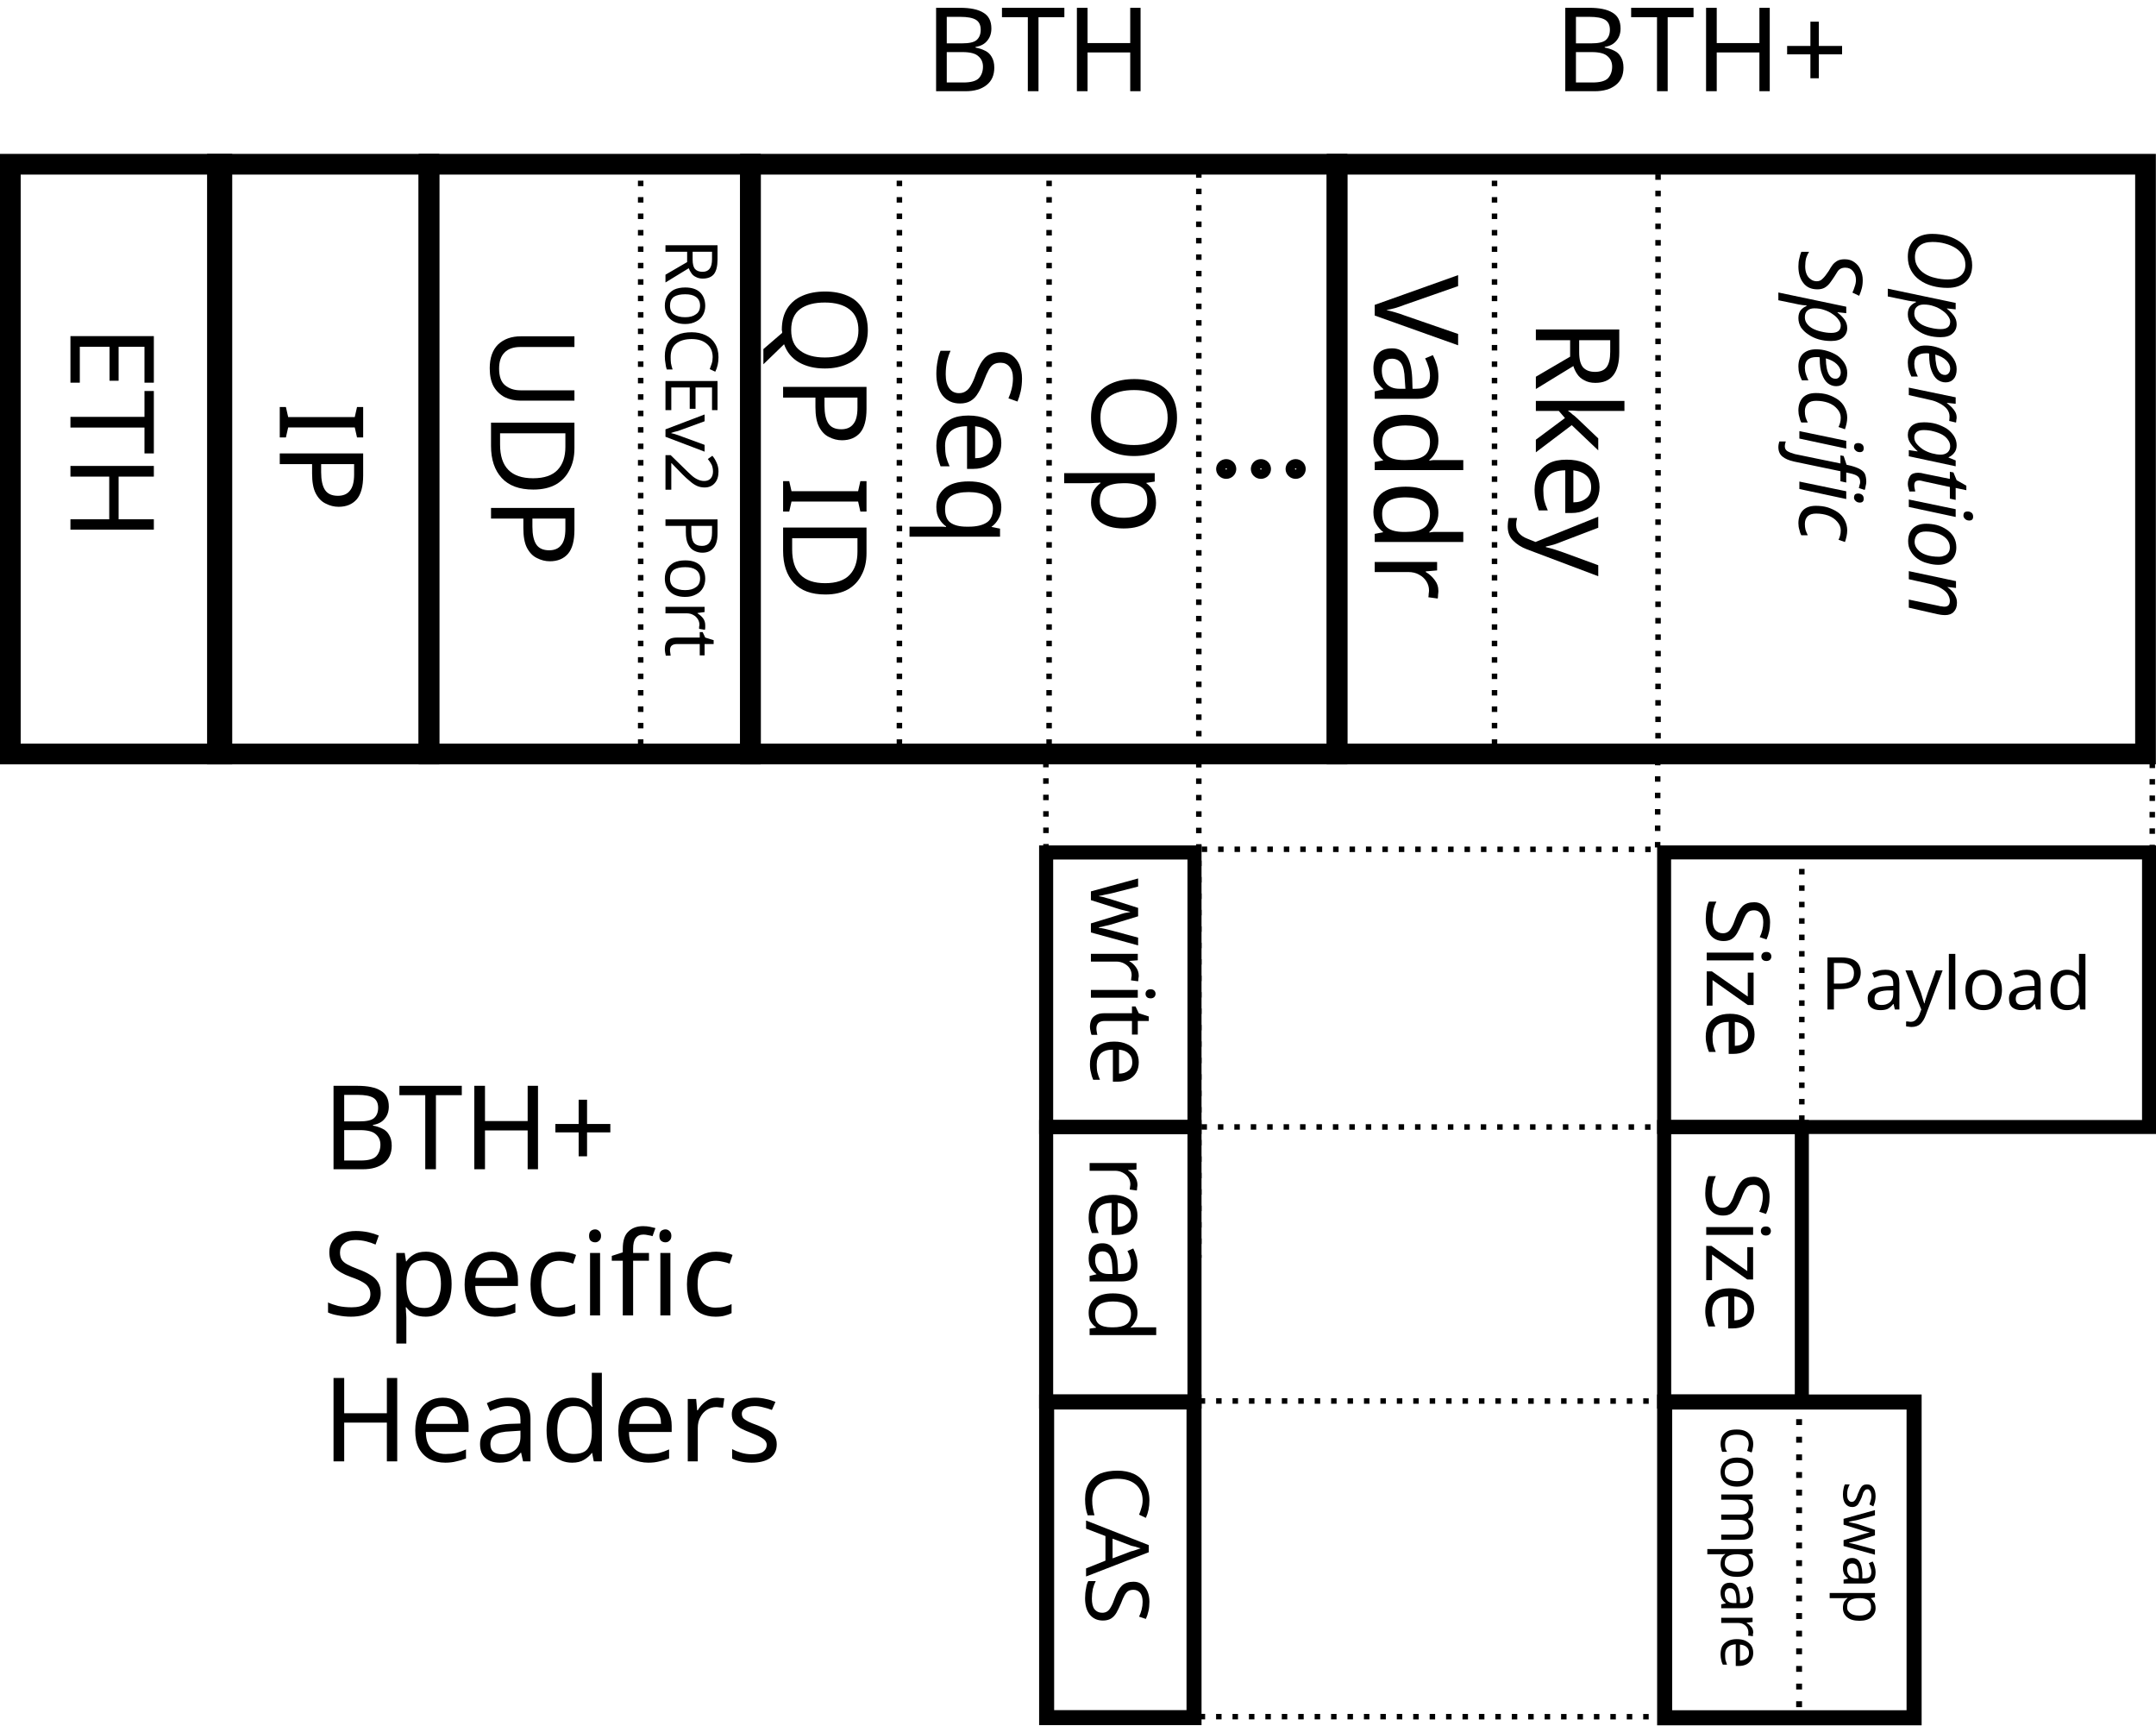
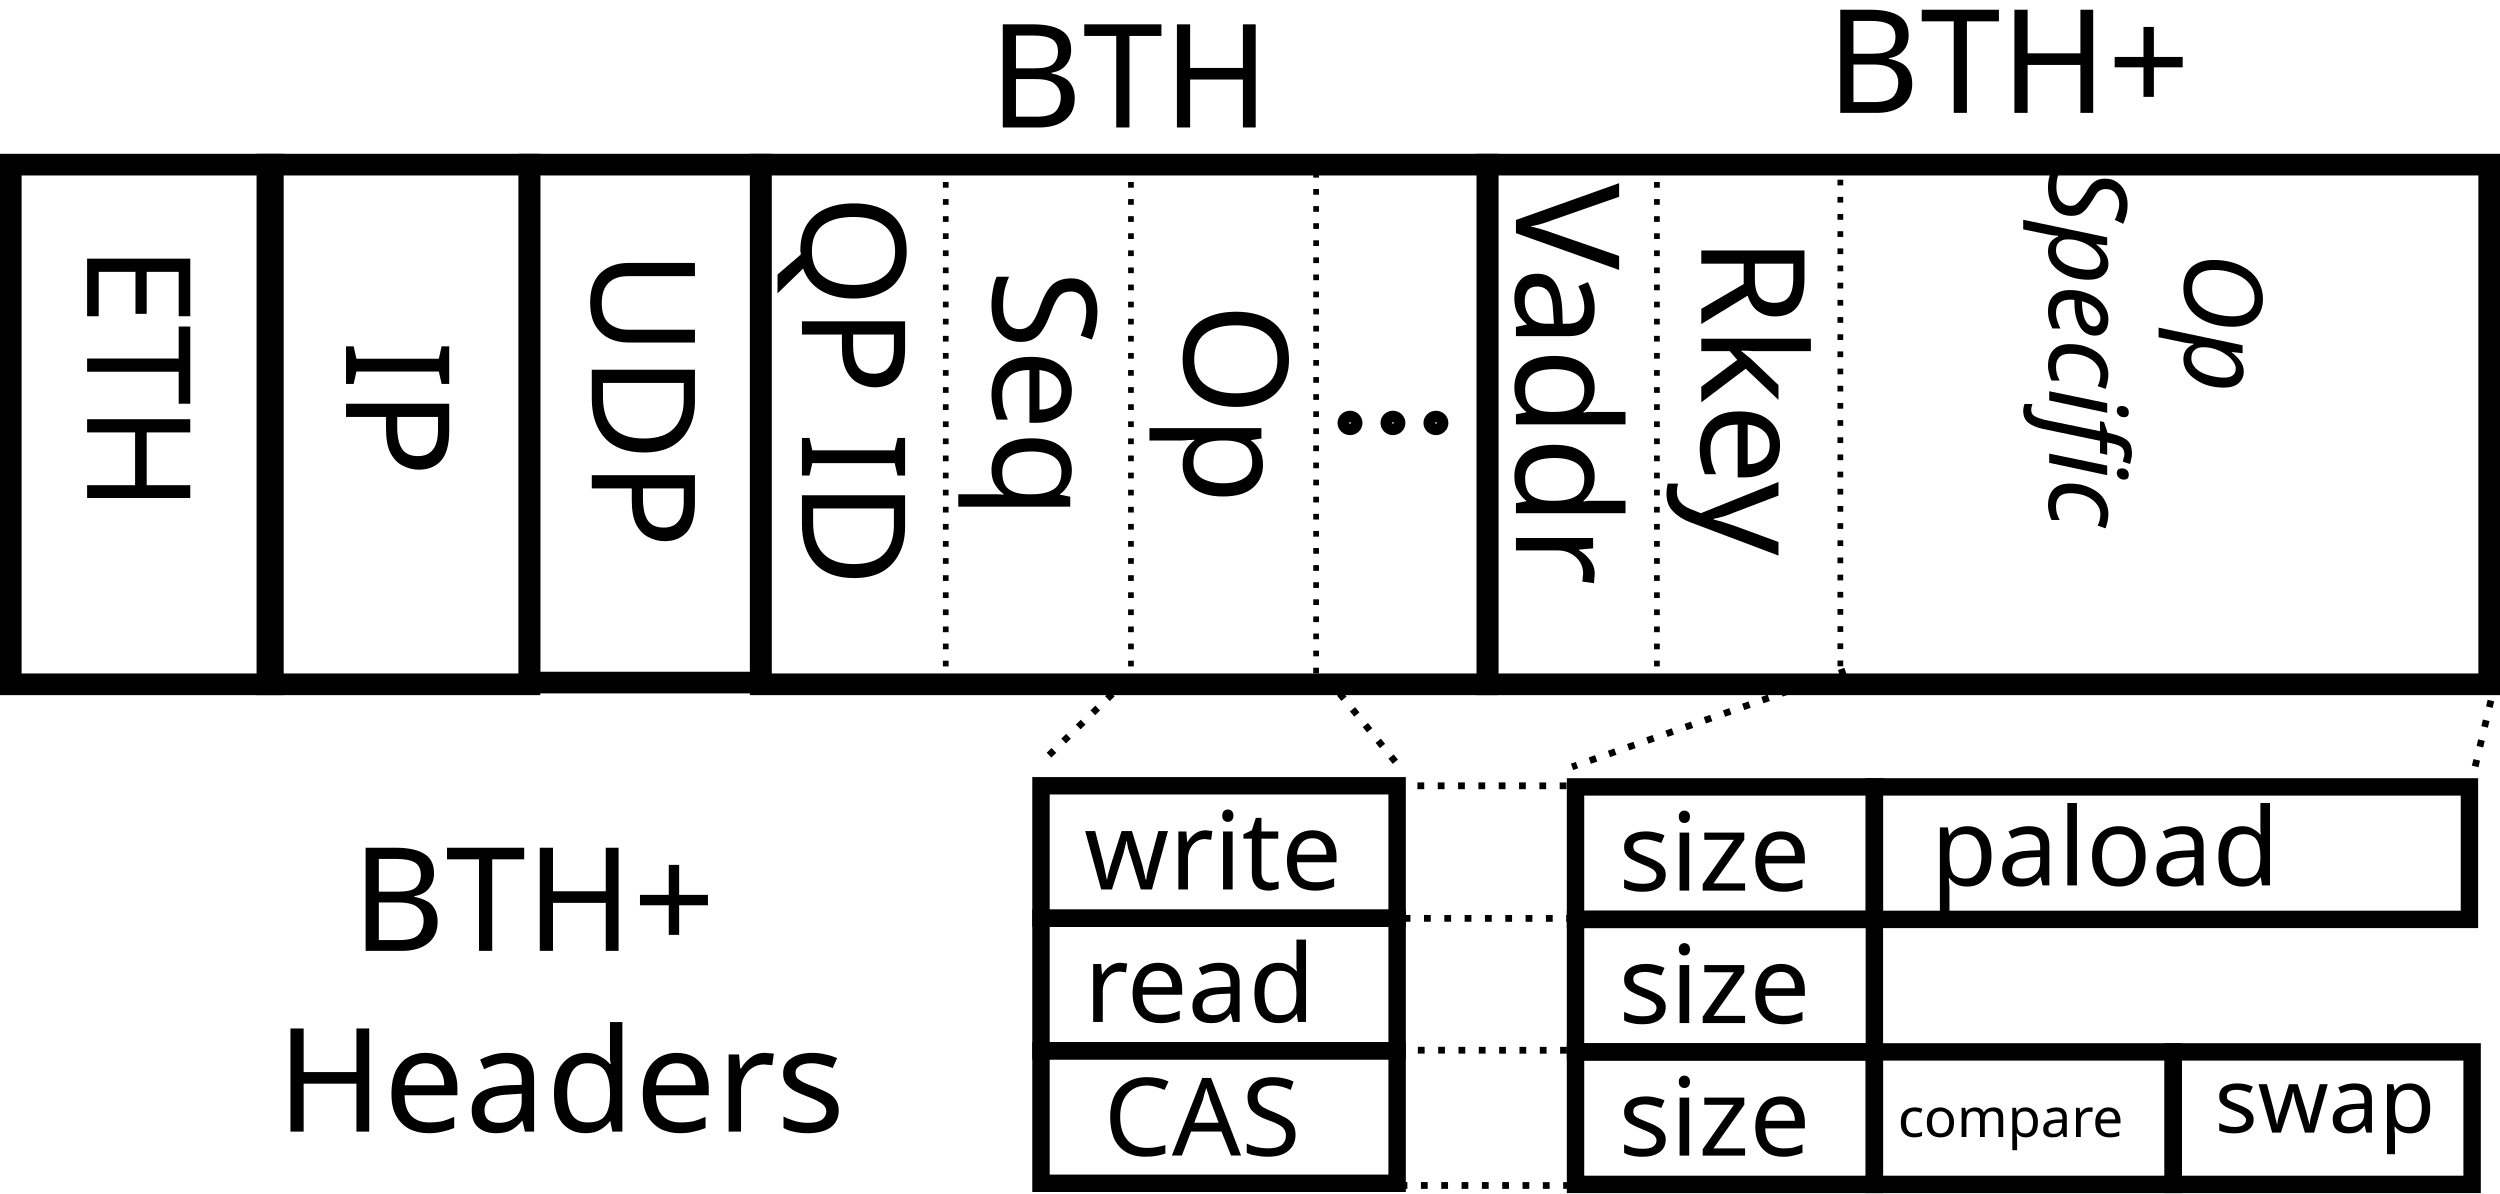
- <svg xmlns="http://www.w3.org/2000/svg" width="104.206mm" height="83.372mm" viewBox="0 0 104.206 83.372" version="1.1" id="svg5">
+ <svg xmlns="http://www.w3.org/2000/svg" width="97.681mm" height="46.618mm" viewBox="0 0 97.681 46.618" version="1.1" id="svg5">
  <defs id="defs2" />
-   <g id="layer1" transform="translate(-88.22279,-38.55065)">
+   <g id="layer1" transform="translate(-94.74066,-44.68872)">
    <g id="g740-3" transform="translate(57.5425,33.05275)">
-       <g id="g4308" transform="rotate(90,82.94419,47.00206)">
-         <g id="g740" transform="translate(1.39343,58.30685)">
-           <text xml:space="preserve" style="font-size:5.644px;line-height:1.25;font-family:Comfortaa;-inkscape-font-specification:Comfortaa;letter-spacing:0px;word-spacing:0.661px;stroke-width:0.265" x="55.743" y="37.556" id="text255">
-             <tspan style="stroke-width:0.265" x="55.743" y="37.556" id="tspan257">ETH</tspan>
+       <text xml:space="preserve" style="font-size:5.644px;line-height:1.25;font-family:Comfortaa;-inkscape-font-specification:Comfortaa;letter-spacing:0px;word-spacing:0.661px;stroke-width:0.265" x="21.194" y="-40.601" id="text255" transform="rotate(90)">
+         <tspan style="stroke-width:0.265" x="21.194" y="-40.601" id="tspan257">ETH</tspan>
+       </text>
+       <rect style="fill:none;fill-opacity:0.302;stroke:#000000;stroke-width:0.845" id="rect421" width="20.304" height="10.24" x="18.069" y="-47.86" transform="rotate(90)" />
+       <text xml:space="preserve" style="font-size:5.644px;line-height:1.25;font-family:Comfortaa;-inkscape-font-specification:Comfortaa;letter-spacing:0px;word-spacing:0.661px;stroke-width:0.265" x="24.95" y="-50.722" id="text263" transform="rotate(90)">
+         <tspan style="stroke-width:0.265" x="24.95" y="-50.722" id="tspan265">IP</tspan>
+       </text>
+       <text xml:space="preserve" style="font-size:5.644px;line-height:1.25;font-family:Comfortaa;-inkscape-font-specification:Comfortaa;letter-spacing:0px;word-spacing:0.661px;stroke-width:0.265" x="21.412" y="-60.323" id="text271" transform="rotate(90)">
+         <tspan id="tspan269" style="stroke-width:0.265" x="21.412" y="-60.323">UDP</tspan>
+       </text>
+       <text xml:space="preserve" style="font-size:5.644px;line-height:1.25;font-family:Comfortaa;-inkscape-font-specification:Comfortaa;letter-spacing:0px;word-spacing:0.661px;stroke-width:0.265" x="19.24" y="-68.53" id="text275" transform="rotate(90)">
+         <tspan id="tspan273" style="stroke-width:0.265" x="19.24" y="-68.53">QP ID</tspan>
+       </text>
+       <text xml:space="preserve" style="font-size:5.644px;line-height:1.25;font-family:Comfortaa;-inkscape-font-specification:Comfortaa;letter-spacing:0px;word-spacing:0.661px;stroke-width:0.265" x="22.167" y="-76.001" id="text279" transform="rotate(90)">
+         <tspan id="tspan277" style="stroke-width:0.265" x="22.167" y="-76.001">Seq</tspan>
+       </text>
+       <text xml:space="preserve" style="font-size:5.644px;line-height:1.25;font-family:Comfortaa;-inkscape-font-specification:Comfortaa;letter-spacing:0px;word-spacing:0.661px;stroke-width:0.265" x="23.474" y="-83.472" id="text333" transform="rotate(90)">
+         <tspan id="tspan331" style="stroke-width:0.265" x="23.474" y="-83.472">Op</tspan>
+         <tspan style="stroke-width:0.265" x="23.474" y="-76.417" id="tspan335" />
+       </text>
+       <text xml:space="preserve" style="font-size:5.644px;line-height:1.25;font-family:Comfortaa;-inkscape-font-specification:Comfortaa;letter-spacing:0px;word-spacing:0.661px;stroke-width:0.265" x="18.792" y="-96.431" id="text339" transform="rotate(90)">
+         <tspan id="tspan337" style="stroke-width:0.265" x="18.792" y="-96.431">Vaddr</tspan>
+       </text>
+       <text xml:space="preserve" style="font-size:5.644px;line-height:1.25;font-family:Comfortaa;-inkscape-font-specification:Comfortaa;letter-spacing:0px;word-spacing:0.661px;stroke-width:0.265" x="20.875" y="-103.671" id="text343" transform="rotate(90)">
+         <tspan id="tspan341" style="stroke-width:0.265" x="20.875" y="-103.671">Rkey</tspan>
+       </text>
+       <text xml:space="preserve" style="font-size:5.644px;line-height:1.25;font-family:Comfortaa;-inkscape-font-specification:Comfortaa;letter-spacing:0px;word-spacing:0.661px;stroke-width:0.265" x="75.833" y="16.617" id="text347">
+         <tspan id="tspan345" style="stroke-width:0.265" x="75.833" y="16.617">BTH</tspan>
+       </text>
+       <text xml:space="preserve" style="font-size:5.644px;line-height:1.25;font-family:Comfortaa;-inkscape-font-specification:Comfortaa;letter-spacing:0px;word-spacing:0.661px;stroke-width:0.265" x="108.554" y="16.044" id="text351">
+         <tspan id="tspan349" style="stroke-width:0.265" x="108.554" y="16.044">BTH+</tspan>
+       </text>
+       <rect style="fill:none;fill-opacity:0.302;stroke:#000000;stroke-width:0.845" id="rect421-5" width="20.304" height="10.24" x="18.069" y="-57.885" transform="rotate(90)" />
+       <g id="g5658" transform="translate(6.826134,29.4799)">
+         <g id="g5665" transform="translate(-3.638526)">
+           <text xml:space="preserve" style="font-size:4.233px;line-height:1.25;font-family:Comfortaa;-inkscape-font-specification:Comfortaa;letter-spacing:0px;word-spacing:0.661px;stroke-width:0.265" x="97.251" y="16.953" id="text359-2">
+             <tspan id="tspan357-8" style="font-size:4.233px;stroke-width:0.265" x="97.251" y="16.953">size</tspan>
          </text>
-           <rect style="fill:none;fill-opacity:0.302;stroke:#000000;stroke-width:1" id="rect421" width="28.5" height="10.224" x="47.983" y="30.235" />
+           <rect style="fill:none;fill-opacity:0.302;stroke:#000000;stroke-width:0.68" id="rect421-5-9-6-0-5-2" width="11.677" height="5.177" x="95.57" y="12.902" />
        </g>
-         <g id="g4227">
-           <text xml:space="preserve" style="font-size:5.644px;line-height:1.25;font-family:Comfortaa;-inkscape-font-specification:Comfortaa;letter-spacing:0px;word-spacing:0.661px;stroke-width:0.265" x="118.434" y="118.795" id="text263" transform="translate(-57.5425,-33.05275)">
-             <tspan style="stroke-width:0.265" x="118.434" y="118.795" id="tspan265">IP</tspan>
+         <g id="g5665-0" transform="translate(8.038896)">
+           <text xml:space="preserve" style="font-size:4.233px;line-height:1.25;font-family:Comfortaa;-inkscape-font-specification:Comfortaa;letter-spacing:0px;word-spacing:0.661px;stroke-width:0.265" x="97.771" y="16.749" id="text359-2-8">
+             <tspan id="tspan357-8-8" style="font-size:4.233px;stroke-width:0.265" x="97.771" y="16.749">paload</tspan>
          </text>
-           <text xml:space="preserve" style="font-size:5.644px;line-height:1.25;font-family:Comfortaa;-inkscape-font-specification:Comfortaa;letter-spacing:0px;word-spacing:0.661px;stroke-width:0.265" x="114.735" y="108.583" id="text271" transform="translate(-57.5425,-33.05275)">
-             <tspan id="tspan269" style="stroke-width:0.265" x="114.735" y="108.583">UDP</tspan>
+           <rect style="fill:none;fill-opacity:0.302;stroke:#000000;stroke-width:0.68" id="rect421-5-9-6-0-5-2-50" width="23.25" height="5.177" x="95.57" y="12.902" />
+         </g>
+         <g id="g5665-6" transform="translate(-24.19944,0.9323705)">
+           <g id="g5945" transform="translate(-0.3246139,-0.9763288)">
+             <text xml:space="preserve" style="font-size:4.233px;line-height:1.25;font-family:Comfortaa;-inkscape-font-specification:Comfortaa;letter-spacing:0px;word-spacing:0.661px;stroke-width:0.265" x="97.251" y="16.953" id="text359-2-73">
+               <tspan id="tspan357-8-6" style="font-size:4.233px;stroke-width:0.265" x="97.251" y="16.953">write</tspan>
+             </text>
+             <rect style="fill:none;fill-opacity:0.302;stroke:#000000;stroke-width:0.68" id="rect421-5-9-6-0-5-2-5" width="13.915" height="5.177" x="95.57" y="12.902" />
+           </g>
+           <g id="g5945-6" transform="translate(-0.3246139,4.200809)">
+             <text xml:space="preserve" style="font-size:4.233px;line-height:1.25;font-family:Comfortaa;-inkscape-font-specification:Comfortaa;letter-spacing:0px;word-spacing:0.661px;stroke-width:0.265" x="97.251" y="16.953" id="text359-2-73-3">
+               <tspan id="tspan357-8-6-9" style="font-size:4.233px;stroke-width:0.265" x="97.251" y="16.953">read</tspan>
+             </text>
+             <rect style="fill:none;fill-opacity:0.302;stroke:#000000;stroke-width:0.68" id="rect421-5-9-6-0-5-2-5-4" width="13.915" height="5.177" x="95.57" y="12.902" />
+             <text xml:space="preserve" style="font-size:4.233px;line-height:1.25;font-family:Comfortaa;-inkscape-font-specification:Comfortaa;letter-spacing:0px;word-spacing:0.661px;stroke-width:0.265" x="98.008" y="22.173" id="text359-2-73-3-8">
+               <tspan id="tspan357-8-6-9-1" style="font-size:4.233px;stroke-width:0.265" x="98.008" y="22.173">CAS</tspan>
+             </text>
+             <rect style="fill:none;fill-opacity:0.302;stroke:#000000;stroke-width:0.68" id="rect421-5-9-6-0-5-2-5-4-2" width="13.915" height="5.177" x="95.57" y="18.08" />
+           </g>
+         </g>
+         <g id="g5665-7" transform="translate(-3.638526,5.177137)">
+           <text xml:space="preserve" style="font-size:4.233px;line-height:1.25;font-family:Comfortaa;-inkscape-font-specification:Comfortaa;letter-spacing:0px;word-spacing:0.661px;stroke-width:0.265" x="97.251" y="16.953" id="text359-2-7">
+             <tspan id="tspan357-8-1" style="font-size:4.233px;stroke-width:0.265" x="97.251" y="16.953">size</tspan>
          </text>
-           <text xml:space="preserve" style="font-size:5.644px;line-height:1.25;font-family:Comfortaa;-inkscape-font-specification:Comfortaa;letter-spacing:0px;word-spacing:0.661px;stroke-width:0.265" x="112.725" y="94.469" id="text275" transform="translate(-57.5425,-33.05275)">
-             <tspan id="tspan273" style="stroke-width:0.265" x="112.725" y="94.469">QP ID</tspan>
+           <rect style="fill:none;fill-opacity:0.302;stroke:#000000;stroke-width:0.68" id="rect421-5-9-6-0-5-2-1" width="11.677" height="5.177" x="95.57" y="12.902" />
+         </g>
+         <g id="g5665-7-5" transform="translate(-3.638526,10.35427)">
+           <text xml:space="preserve" style="font-size:4.233px;line-height:1.25;font-family:Comfortaa;-inkscape-font-specification:Comfortaa;letter-spacing:0px;word-spacing:0.661px;stroke-width:0.265" x="97.251" y="16.953" id="text359-2-7-9">
+             <tspan id="tspan357-8-1-7" style="font-size:4.233px;stroke-width:0.265" x="97.251" y="16.953">size</tspan>
          </text>
-           <text xml:space="preserve" style="font-size:5.644px;line-height:1.25;font-family:Comfortaa;-inkscape-font-specification:Comfortaa;letter-spacing:0px;word-spacing:0.661px;stroke-width:0.265" x="115.652" y="86.998" id="text279" transform="translate(-57.5425,-33.05275)">
-             <tspan id="tspan277" style="stroke-width:0.265" x="115.652" y="86.998">Seq</tspan>
+           <rect style="fill:none;fill-opacity:0.302;stroke:#000000;stroke-width:0.68" id="rect421-5-9-6-0-5-2-1-7" width="11.677" height="5.177" x="95.57" y="12.902" />
+         </g>
+         <g id="g5665-7-5-9" transform="translate(11.67742,10.35427)">
+           <text xml:space="preserve" style="font-size:2.117px;line-height:1.25;font-family:Comfortaa;-inkscape-font-specification:Comfortaa;letter-spacing:0px;word-spacing:0.661px;stroke-width:0.265" x="92.854" y="16.228" id="text359-2-7-9-6">
+             <tspan id="tspan357-8-1-7-3" style="font-size:2.117px;stroke-width:0.265" x="92.854" y="16.228">compare</tspan>
          </text>
-           <text xml:space="preserve" style="font-size:5.644px;line-height:1.25;font-family:Comfortaa;-inkscape-font-specification:Comfortaa;letter-spacing:0px;word-spacing:0.661px;stroke-width:0.265" x="116.958" y="79.527" id="text333" transform="translate(-57.5425,-33.05275)">
-             <tspan id="tspan331" style="stroke-width:0.265" x="116.958" y="79.527">Op</tspan>
-             <tspan style="stroke-width:0.265" x="116.958" y="86.582" id="tspan335" />
+           <rect style="fill:none;fill-opacity:0.302;stroke:#000000;stroke-width:0.68" id="rect421-5-9-6-0-5-2-1-7-8" width="11.677" height="5.177" x="91.931" y="12.902" />
+           <text xml:space="preserve" style="font-size:3.528px;line-height:1.25;font-family:Comfortaa;-inkscape-font-specification:Comfortaa;letter-spacing:0px;word-spacing:0.661px;stroke-width:0.265" x="105.219" y="16.052" id="text359-2-7-9-6-5">
+             <tspan id="tspan357-8-1-7-3-6" style="font-size:3.528px;stroke-width:0.265" x="105.219" y="16.052">swap</tspan>
          </text>
-           <text xml:space="preserve" style="font-size:5.644px;line-height:1.25;font-family:Comfortaa;-inkscape-font-specification:Comfortaa;letter-spacing:0px;word-spacing:0.661px;stroke-width:0.265" x="112.276" y="65.877" id="text339" transform="translate(-57.5425,-33.05275)">
-             <tspan id="tspan337" style="stroke-width:0.265" x="112.276" y="65.877">Vaddr</tspan>
-           </text>
-           <text xml:space="preserve" style="font-size:5.644px;line-height:1.25;font-family:Comfortaa;-inkscape-font-specification:Comfortaa;letter-spacing:0px;word-spacing:0.661px;stroke-width:0.265" x="114.359" y="58.088" id="text343" transform="translate(-57.5425,-33.05275)">
-             <tspan id="tspan341" style="stroke-width:0.265" x="114.359" y="58.088">Rkey</tspan>
-           </text>
-           <text xml:space="preserve" style="font-size:5.644px;line-height:1.25;font-family:Comfortaa;-inkscape-font-specification:Comfortaa;letter-spacing:0px;word-spacing:0.661px;stroke-width:0.265" x="-87.621" y="103.391" id="text347" transform="rotate(-90,-45.29762,12.24488)">
-             <tspan id="tspan345" style="stroke-width:0.265" x="-87.621" y="103.391">BTH</tspan>
-           </text>
-           <text xml:space="preserve" style="font-size:5.644px;line-height:1.25;font-family:Comfortaa;-inkscape-font-specification:Comfortaa;letter-spacing:0px;word-spacing:0.661px;stroke-width:0.265" x="-57.212" y="103.391" id="text351" transform="rotate(-90,-45.29762,12.24488)">
-             <tspan id="tspan349" style="stroke-width:0.265" x="-57.212" y="103.391">BTH+</tspan>
-           </text>
-           <text xml:space="preserve" style="font-size:3.528px;line-height:1.25;font-family:Comfortaa;-inkscape-font-specification:Comfortaa;letter-spacing:0px;word-spacing:0.661px;stroke-width:0.265" x="-44.334" y="147.768" id="text355" transform="rotate(-90,-45.29762,12.24488)">
-             <tspan id="tspan353" style="font-size:3.528px;stroke-width:0.265" x="-44.334" y="147.768">Payload</tspan>
-           </text>
-           <text xml:space="preserve" style="font-size:4.233px;line-height:1.25;font-family:Comfortaa;-inkscape-font-specification:Comfortaa;letter-spacing:0px;word-spacing:0.661px;stroke-width:0.265" x="142.331" y="49.828" id="text359" transform="translate(-57.5425,-33.05275)">
-             <tspan id="tspan357" style="font-size:4.233px;stroke-width:0.265" x="142.331" y="49.828">Size</tspan>
-           </text>
-           <text xml:space="preserve" style="font-size:4.233px;line-height:1.25;font-family:Comfortaa;-inkscape-font-specification:Comfortaa;letter-spacing:0px;word-spacing:0.661px;stroke-width:0.265" x="155.597" y="49.851" id="text359-2" transform="translate(-57.5425,-33.05275)">
-             <tspan id="tspan357-8" style="font-size:4.233px;stroke-width:0.265" x="155.597" y="49.851">Size</tspan>
-           </text>
-           <rect style="fill:none;fill-opacity:0.302;stroke:#000000;stroke-width:1" id="rect421-5" width="28.5" height="10.224" x="49.377" y="78.533" />
-           <rect style="fill:none;fill-opacity:0.302;stroke:#000000;stroke-width:0.68" id="rect421-5-9" width="13.266" height="7.171" x="82.635" y="41.532" />
-           <rect style="fill:none;fill-opacity:0.302;stroke:#000000;stroke-width:0.68" id="rect421-5-9-6" width="13.266" height="7.171" x="95.9" y="41.532" />
-           <rect style="fill:none;fill-opacity:0.302;stroke:#000000;stroke-width:0.675" id="rect421-5-9-6-0-5" width="13.27" height="23.437" x="82.632" y="-4.603" />
-           <rect style="fill:none;fill-opacity:0.302;stroke:#000000;stroke-width:0.728" id="rect421-5-9-6-0-5-7" width="15.258" height="12.056" x="109.19" y="6.752" />
-           <rect style="fill:none;fill-opacity:0.302;stroke:#000000;stroke-width:0.68" id="rect421-5-9-6-0-5-2" width="13.266" height="6.654" x="95.9" y="12.178" />
-           <rect style="fill:none;fill-opacity:0.302;stroke:#000000;stroke-width:0.726" id="rect421-5-9-6-2" width="15.253" height="7.124" x="109.189" y="41.555" />
-           <rect style="fill:none;fill-opacity:0.302;stroke:#000000;stroke-width:1" id="rect421-5-3" width="28.5" height="15.537" x="49.377" y="62.996" />
-           <rect style="fill:none;fill-opacity:0.302;stroke:#000000;stroke-width:1" id="rect421-5-3-9" width="28.5" height="39.076" x="49.377" y="-4.433" />
-           <rect style="fill:none;fill-opacity:0.302;stroke:#000000;stroke-width:1" id="rect421-5-5" width="28.5" height="28.353" x="49.377" y="34.643" />
-           <path style="fill:none;stroke:#000000;stroke-width:0.265px;stroke-linecap:butt;stroke-linejoin:miter;stroke-dasharray:0.265, 0.529;stroke-dashoffset:0;stroke-opacity:1" d="M 49.377,68.3 H 77.877" id="path903" />
-           <path style="fill:none;stroke:#000000;stroke-width:0.265px;stroke-linecap:butt;stroke-linejoin:miter;stroke-dasharray:0.265, 0.529;stroke-dashoffset:0;stroke-opacity:1" d="M 49.377,55.795 H 77.877" id="path903-2" />
-           <path style="fill:none;stroke:#000000;stroke-width:0.265px;stroke-linecap:butt;stroke-linejoin:miter;stroke-dasharray:0.265, 0.529;stroke-dashoffset:0;stroke-opacity:1" d="M 49.377,27.031 H 77.877" id="path903-2-2" />
-           <path style="fill:none;stroke:#000000;stroke-width:0.265px;stroke-linecap:butt;stroke-linejoin:miter;stroke-dasharray:0.265, 0.529;stroke-dashoffset:0;stroke-opacity:1" d="M 49.07,19.127 H 77.57" id="path903-2-2-9" />
-           <path style="fill:none;stroke:#000000;stroke-width:0.265px;stroke-linecap:butt;stroke-linejoin:miter;stroke-dasharray:0.265, 0.529;stroke-dashoffset:0;stroke-opacity:1" d="m 78.157,19.143 4.48,0.004" id="path903-2-2-9-3" />
-           <path style="fill:none;stroke:#000000;stroke-width:0.265px;stroke-linecap:butt;stroke-linejoin:miter;stroke-dasharray:0.265, 0.529;stroke-dashoffset:0;stroke-opacity:1" d="m 82.479,41.185 0.004,-22.113" id="path903-2-2-9-3-9" />
-           <path style="fill:none;stroke:#000000;stroke-width:0.265px;stroke-linecap:butt;stroke-linejoin:miter;stroke-dasharray:0.265, 0.529;stroke-dashoffset:0;stroke-opacity:1" d="m 95.898,41.195 0.004,-22.113" id="path903-2-2-9-3-9-4" />
-           <path style="fill:none;stroke:#000000;stroke-width:0.265px;stroke-linecap:butt;stroke-linejoin:miter;stroke-dasharray:0.265, 0.529;stroke-dashoffset:0;stroke-opacity:1" d="m 109.14,41.281 0.004,-22.113" id="path903-2-2-9-3-9-4-7" />
-           <path style="fill:none;stroke:#000000;stroke-width:0.265px;stroke-linecap:butt;stroke-linejoin:miter;stroke-dasharray:0.265, 0.529;stroke-dashoffset:0;stroke-opacity:1" d="m 124.394,41.283 0.004,-22.113" id="path903-2-2-9-3-9-4-7-8" />
-           <path style="fill:none;stroke:#000000;stroke-width:0.265px;stroke-linecap:butt;stroke-linejoin:miter;stroke-dasharray:0.265, 0.529;stroke-dashoffset:0;stroke-opacity:1" d="m 78.293,-4.762 4.48,0.004" id="path903-2-2-9-3-1" />
-           <path style="fill:none;stroke:#000000;stroke-width:0.265px;stroke-linecap:butt;stroke-linejoin:miter;stroke-dasharray:0.265, 0.529;stroke-dashoffset:0;stroke-opacity:1" d="M 82.635,12.178 H 95.9" id="path903-2-2-9-9" />
-           <path style="fill:none;stroke:#000000;stroke-width:0.284px;stroke-linecap:butt;stroke-linejoin:miter;stroke-dasharray:0.284, 0.568;stroke-dashoffset:0;stroke-opacity:1" d="m 109.166,12.31 h 15.28" id="path903-2-2-9-9-3" />
-           <path style="fill:none;stroke:#000000;stroke-width:0.265px;stroke-linecap:butt;stroke-linejoin:miter;stroke-dasharray:0.265, 0.529;stroke-dashoffset:0;stroke-opacity:1" d="M 49.377,48.56 H 77.877" id="path903-2-9" />
-           <path style="fill:none;stroke:#000000;stroke-width:0.265px;stroke-linecap:butt;stroke-linejoin:miter;stroke-dasharray:0.265, 0.529;stroke-dashoffset:0;stroke-opacity:1" d="M 49.763,41.324 H 78.263" id="path903-2-9-1" />
-           <path style="fill:none;stroke:#000000;stroke-width:0.265px;stroke-linecap:butt;stroke-linejoin:miter;stroke-dasharray:0.265, 0.529;stroke-dashoffset:0;stroke-opacity:1" d="M 78.263,41.324 H 102.224" id="path903-2-9-1-3" />
-           <path style="fill:none;stroke:#000000;stroke-width:0.265px;stroke-linecap:butt;stroke-linejoin:miter;stroke-dasharray:0.265, 0.529;stroke-dashoffset:0;stroke-opacity:1" d="m 78.255,48.716 24.09,-0.027" id="path903-2-9-1-3-6" />
-           <text xml:space="preserve" style="font-size:3.528px;line-height:1.25;font-family:Comfortaa;-inkscape-font-specification:Comfortaa;letter-spacing:0px;word-spacing:0.661px;stroke-width:0.265" x="52.949" y="67.098" id="text1461">
-             <tspan id="tspan1459" style="font-size:3.528px;stroke-width:0.265" x="52.949" y="67.098">RoCEv2 Port</tspan>
-           </text>
-           <ellipse style="fill:none;fill-opacity:0.302;stroke:#000000;stroke-width:0.45;stroke-dasharray:none;stroke-dashoffset:0" id="path2324" cx="64.103" cy="40" rx="0.252" ry="0.262" />
-           <ellipse style="fill:none;fill-opacity:0.302;stroke:#000000;stroke-width:0.45;stroke-dasharray:none;stroke-dashoffset:0" id="path2324-2" cx="64.103" cy="38.322" rx="0.252" ry="0.262" />
-           <ellipse style="fill:none;fill-opacity:0.302;stroke:#000000;stroke-width:0.45;stroke-dasharray:none;stroke-dashoffset:0" id="path2324-2-7" cx="64.103" cy="36.643" rx="0.252" ry="0.262" />
-           <text xml:space="preserve" style="font-size:4.233px;line-height:1.25;font-family:Comfortaa;-inkscape-font-specification:Comfortaa;letter-spacing:0px;word-spacing:0.661px;stroke-width:0.265" x="83.843" y="46.538" id="text2613">
-             <tspan id="tspan2611" style="font-size:4.233px;stroke-width:0.265" x="83.843" y="46.538">write</tspan>
-           </text>
-           <text xml:space="preserve" style="font-size:4.233px;line-height:1.25;font-family:Comfortaa;-inkscape-font-specification:Comfortaa;letter-spacing:0px;word-spacing:0.661px;stroke-width:0.265" x="97.282" y="46.604" id="text2613-6">
-             <tspan id="tspan2611-1" style="font-size:4.233px;stroke-width:0.265" x="97.282" y="46.604">read</tspan>
-           </text>
-           <text xml:space="preserve" style="font-size:4.233px;line-height:1.25;font-family:Comfortaa;-inkscape-font-specification:Comfortaa;letter-spacing:0px;word-spacing:0.661px;stroke-width:0.265" x="112.242" y="46.77" id="text2613-6-8">
-             <tspan id="tspan2611-1-7" style="font-size:4.233px;stroke-width:0.265" x="112.242" y="46.77">CAS</tspan>
-           </text>
-           <text xml:space="preserve" style="font-size:4.233px;line-height:1.25;font-family:Comfortaa;-inkscape-font-specification:Comfortaa;letter-spacing:0px;word-spacing:0.661px;stroke-width:0.265" x="52.43" y="7.009" id="text3029">
-             <tspan id="tspan3027" style="font-style:italic;font-size:4.233px;stroke-width:0.265" x="52.43" y="7.009">Operation</tspan>
-             <tspan style="font-style:italic;font-size:4.233px;stroke-width:0.265" x="52.43" y="12.3" id="tspan3031"> Specific</tspan>
-           </text>
-           <text xml:space="preserve" style="font-size:2.822px;line-height:1.25;font-family:Comfortaa;-inkscape-font-specification:Comfortaa;letter-spacing:0px;word-spacing:0.661px;stroke-width:0.265" x="110.363" y="16.076" id="text3176">
-             <tspan id="tspan3174" style="font-size:2.822px;stroke-width:0.265" x="110.363" y="16.076">compare</tspan>
-           </text>
-           <path style="fill:none;stroke:#000000;stroke-width:0.284px;stroke-linecap:butt;stroke-linejoin:miter;stroke-dasharray:0.284, 0.568;stroke-dashoffset:0;stroke-opacity:1" d="m 109.006,6.726 h 15.28" id="path903-2-2-9-9-3-6" />
-           <text xml:space="preserve" style="font-size:2.822px;line-height:1.25;font-family:Comfortaa;-inkscape-font-specification:Comfortaa;letter-spacing:0px;word-spacing:0.661px;stroke-width:0.265" x="113.032" y="10.161" id="text3176-1">
-             <tspan id="tspan3174-2" style="font-size:2.822px;stroke-width:0.265" x="113.032" y="10.161">swap</tspan>
-           </text>
+           <rect style="fill:none;fill-opacity:0.302;stroke:#000000;stroke-width:0.68" id="rect421-5-9-6-0-5-2-1-7-8-1" width="11.677" height="5.177" x="103.609" y="12.902" />
        </g>
      </g>
-       <text xml:space="preserve" style="font-size:5.644px;line-height:1.25;font-family:Comfortaa;-inkscape-font-specification:Comfortaa;letter-spacing:0px;word-spacing:0.661px;stroke-width:0.265" x="46.254" y="62.003" id="text4312">
-         <tspan id="tspan4310" style="stroke-width:0.265" x="46.254" y="62.003">BTH+</tspan>
-         <tspan style="stroke-width:0.265" x="46.254" y="69.059" id="tspan4314">Specific</tspan>
-         <tspan style="stroke-width:0.265" x="46.254" y="76.114" id="tspan4316">Headers</tspan>
+       <rect style="fill:none;fill-opacity:0.302;stroke:#000000;stroke-width:0.845" id="rect421-5-3" width="20.237" height="9.037" x="18.069" y="-66.922" transform="rotate(90)" />
+       <rect style="fill:none;fill-opacity:0.302;stroke:#000000;stroke-width:0.845" id="rect421-5-3-9" width="20.304" height="39.137" x="18.069" y="-134.457" transform="rotate(90)" />
+       <rect style="fill:none;fill-opacity:0.302;stroke:#000000;stroke-width:0.845" id="rect421-5-5" width="20.304" height="28.397" x="18.069" y="-95.319" transform="rotate(90)" />
+       <path style="fill:none;stroke:#000000;stroke-width:0.223px;stroke-linecap:butt;stroke-linejoin:miter;stroke-dasharray:0.223, 0.445;stroke-dashoffset:0;stroke-opacity:1" d="M 74.151,18.079 V 38.247" id="path903-2" />
+       <path style="fill:none;stroke:#000000;stroke-width:0.223px;stroke-linecap:butt;stroke-linejoin:miter;stroke-dasharray:0.223, 0.445;stroke-dashoffset:0;stroke-opacity:1" d="M 101.938,18.079 V 38.247" id="path903-2-2" />
+       <path style="fill:none;stroke:#000000;stroke-width:0.224px;stroke-linecap:butt;stroke-linejoin:miter;stroke-dasharray:0.224, 0.447;stroke-dashoffset:0;stroke-opacity:1" d="M 109.105,17.986 V 38.336" id="path903-2-2-9" />
+       <path style="fill:none;stroke:#000000;stroke-width:0.265px;stroke-linecap:butt;stroke-linejoin:miter;stroke-dasharray:0.265, 0.529;stroke-dashoffset:0;stroke-opacity:1" d="M 109.305,37.853 98.621,41.599" id="path903-2-2-9-3" />
+       <path style="fill:none;stroke:#000000;stroke-width:0.265px;stroke-linecap:butt;stroke-linejoin:miter;stroke-dasharray:0.265, 0.529;stroke-dashoffset:0;stroke-opacity:1" d="m 91.787,42.338 10.713,0.004" id="path903-2-2-9-3-9" />
+       <path style="fill:none;stroke:#000000;stroke-width:0.265px;stroke-linecap:butt;stroke-linejoin:miter;stroke-dasharray:0.265, 0.529;stroke-dashoffset:0;stroke-opacity:1" d="m 92.043,47.518 10.713,0.004" id="path903-2-2-9-3-9-3" />
+       <path style="fill:none;stroke:#000000;stroke-width:0.265px;stroke-linecap:butt;stroke-linejoin:miter;stroke-dasharray:0.265, 0.529;stroke-dashoffset:0;stroke-opacity:1" d="m 91.803,52.67 10.713,0.004" id="path903-2-2-9-3-9-3-9" />
+       <path style="fill:none;stroke:#000000;stroke-width:0.265px;stroke-linecap:butt;stroke-linejoin:miter;stroke-dasharray:0.265, 0.529;stroke-dashoffset:0;stroke-opacity:1" d="m 91.923,57.954 10.473,0.004" id="path903-2-2-9-3-9-4-7-9" />
+       <path style="fill:none;stroke:#000000;stroke-width:0.265px;stroke-linecap:butt;stroke-linejoin:miter;stroke-dasharray:0.265, 0.529;stroke-dashoffset:0;stroke-opacity:1" d="m 134.708,38.236 -0.904,3.787" id="path903-2-2-9-3-1" />
+       <path style="fill:none;stroke:#000000;stroke-width:0.223px;stroke-linecap:butt;stroke-linejoin:miter;stroke-dasharray:0.223, 0.445;stroke-dashoffset:0;stroke-opacity:1" d="M 81.387,18.079 V 38.247" id="path903-2-9" />
+       <path style="fill:none;stroke:#000000;stroke-width:0.223px;stroke-linecap:butt;stroke-linejoin:miter;stroke-dasharray:0.223, 0.445;stroke-dashoffset:0;stroke-opacity:1" d="M 88.622,18.353 V 38.521" id="path903-2-9-1" />
+       <path style="fill:none;stroke:#000000;stroke-width:0.265px;stroke-linecap:butt;stroke-linejoin:miter;stroke-dasharray:0.265, 0.529;stroke-dashoffset:0;stroke-opacity:1" d="m 89.04,38.118 2.84,3.481" id="path903-2-9-1-3" />
+       <path style="fill:none;stroke:#000000;stroke-width:0.265px;stroke-linecap:butt;stroke-linejoin:miter;stroke-dasharray:0.265, 0.529;stroke-dashoffset:0;stroke-opacity:1" d="m 81.23,38.198 -3.298,3.189" id="path903-2-9-1-3-6" />
+       <ellipse style="fill:none;fill-opacity:0.302;stroke:#000000;stroke-width:0.45;stroke-dasharray:none;stroke-dashoffset:0" id="path2324" cx="28.161" cy="-89.946" rx="0.252" ry="0.262" transform="rotate(90)" />
+       <ellipse style="fill:none;fill-opacity:0.302;stroke:#000000;stroke-width:0.45;stroke-dasharray:none;stroke-dashoffset:0" id="path2324-2" cx="28.161" cy="-91.624" rx="0.252" ry="0.262" transform="rotate(90)" />
+       <ellipse style="fill:none;fill-opacity:0.302;stroke:#000000;stroke-width:0.45;stroke-dasharray:none;stroke-dashoffset:0" id="path2324-2-7" cx="28.161" cy="-93.303" rx="0.252" ry="0.262" transform="rotate(90)" />
+       <text xml:space="preserve" style="font-size:4.233px;line-height:1.25;font-family:Comfortaa;-inkscape-font-specification:Comfortaa;letter-spacing:0px;word-spacing:0.661px;stroke-width:0.265" x="17.079" y="-122.556" id="text3029" transform="rotate(90)">
+         <tspan id="tspan3027" style="font-style:italic;font-size:4.233px;stroke-width:0.265" x="17.079" y="-122.556">    Op</tspan>
+         <tspan style="font-style:italic;font-size:4.233px;stroke-width:0.265" x="17.079" y="-117.264" id="tspan3031"> Specific</tspan>
+       </text>
+       <text xml:space="preserve" style="font-size:5.644px;line-height:1.25;font-family:Comfortaa;-inkscape-font-specification:Comfortaa;letter-spacing:0px;word-spacing:0.661px;stroke-width:0.265" x="47.999" y="48.792" id="text4312">
+         <tspan style="stroke-width:0.265" x="47.999" y="48.792" id="tspan4314">  BTH+</tspan>
+         <tspan style="stroke-width:0.265" x="47.999" y="55.848" id="tspan4316">Headers</tspan>
      </text>
    </g>
  </g>
</svg>
